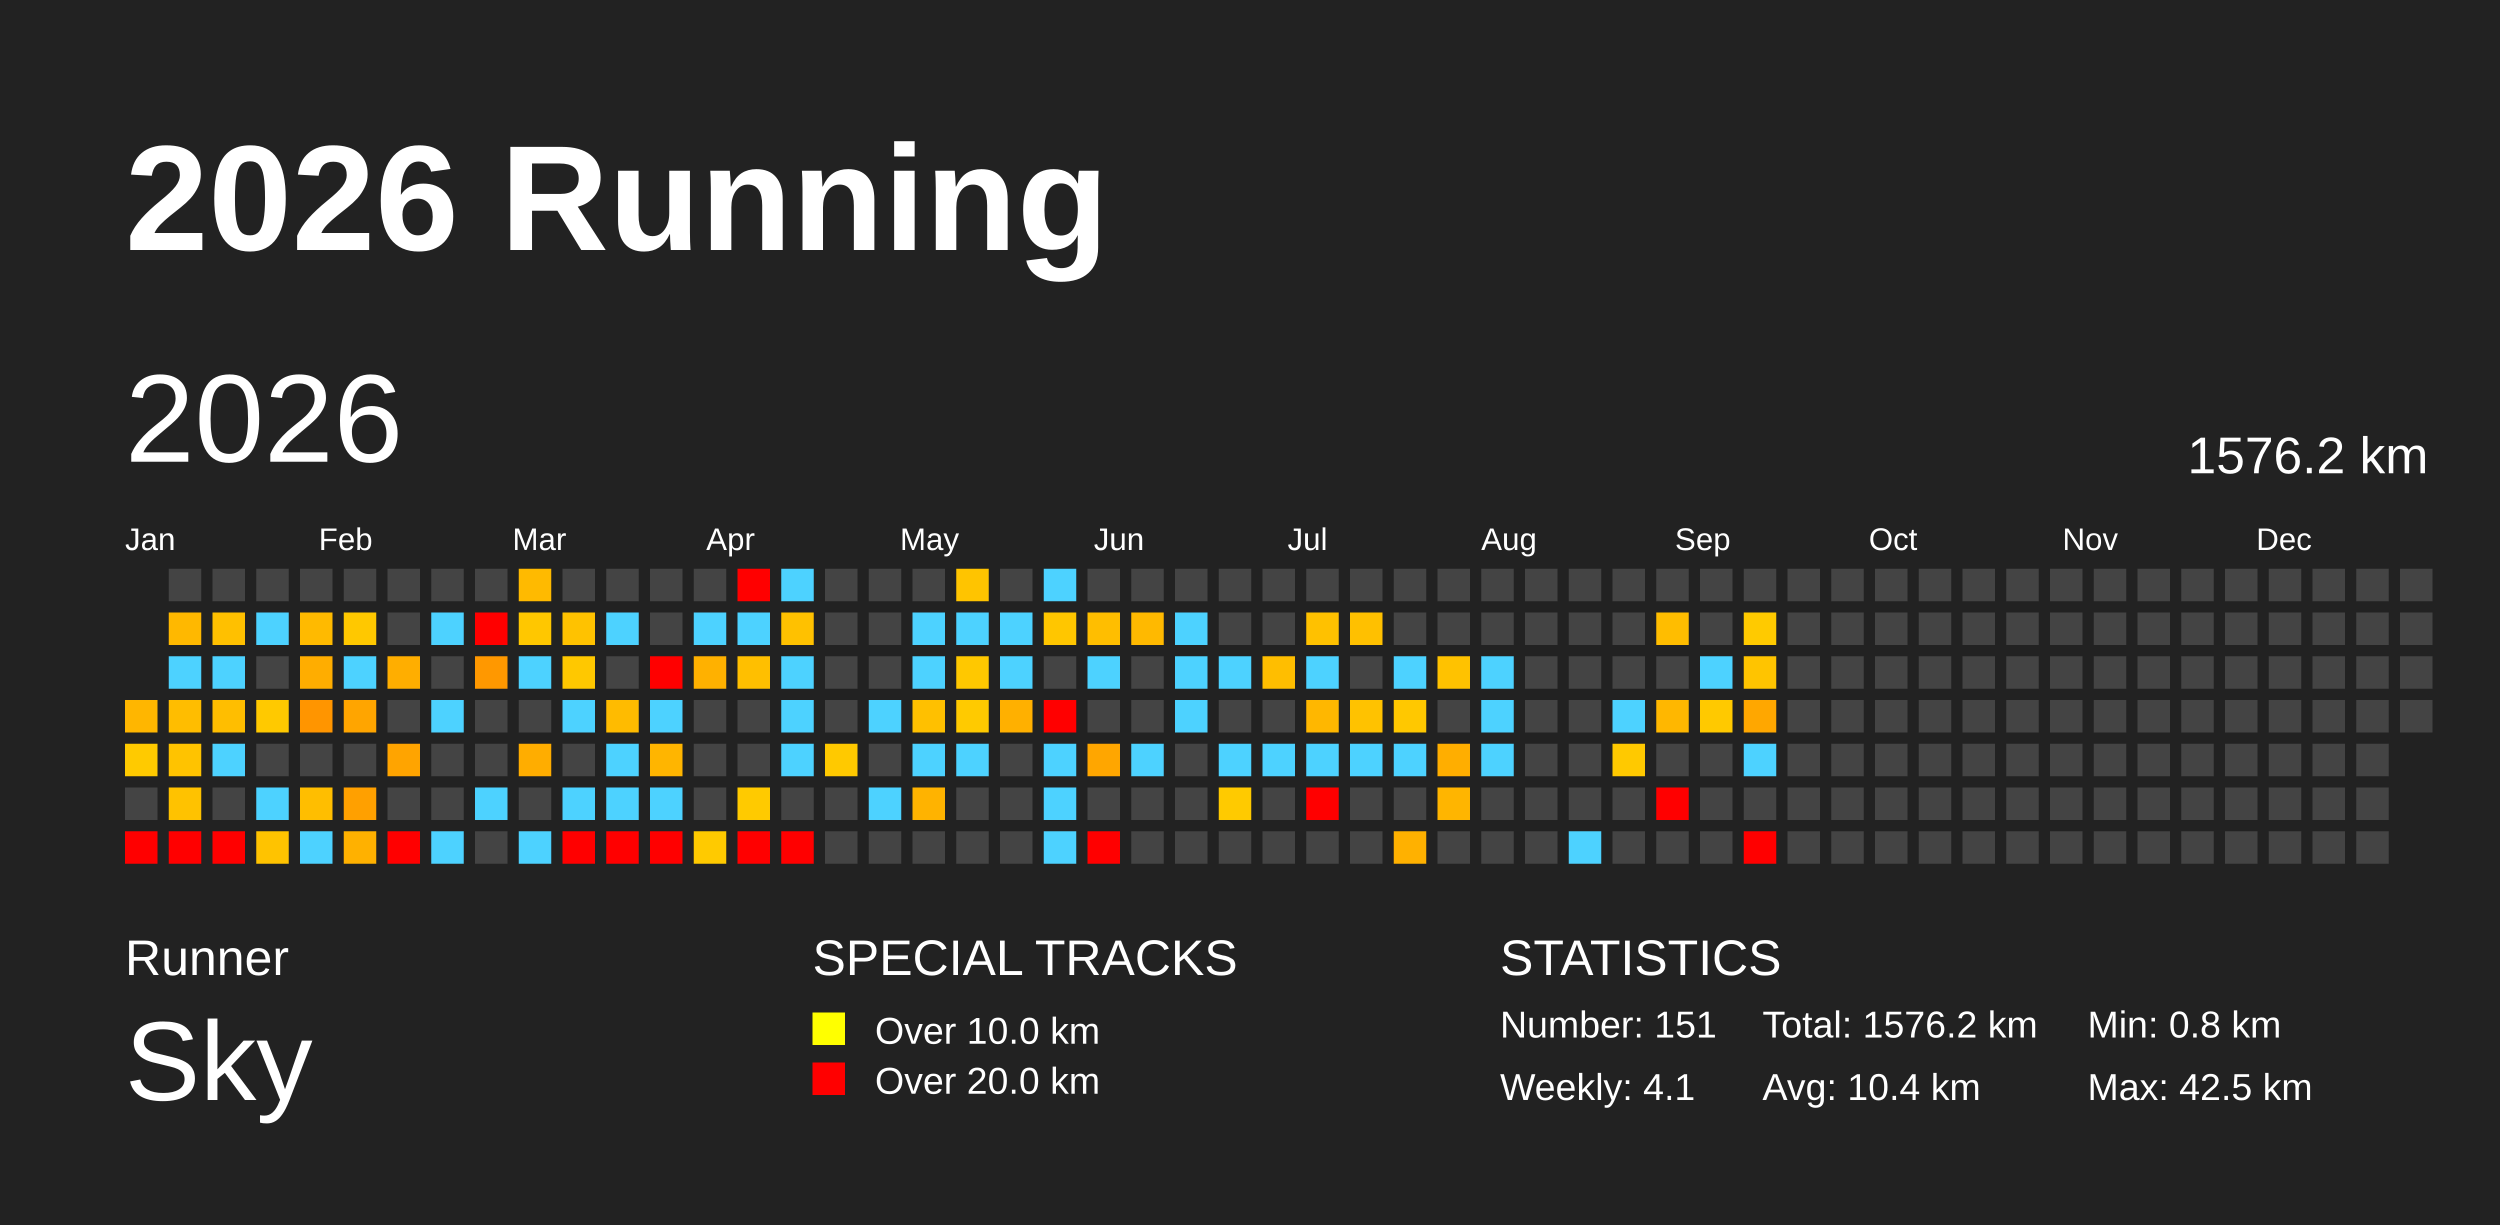
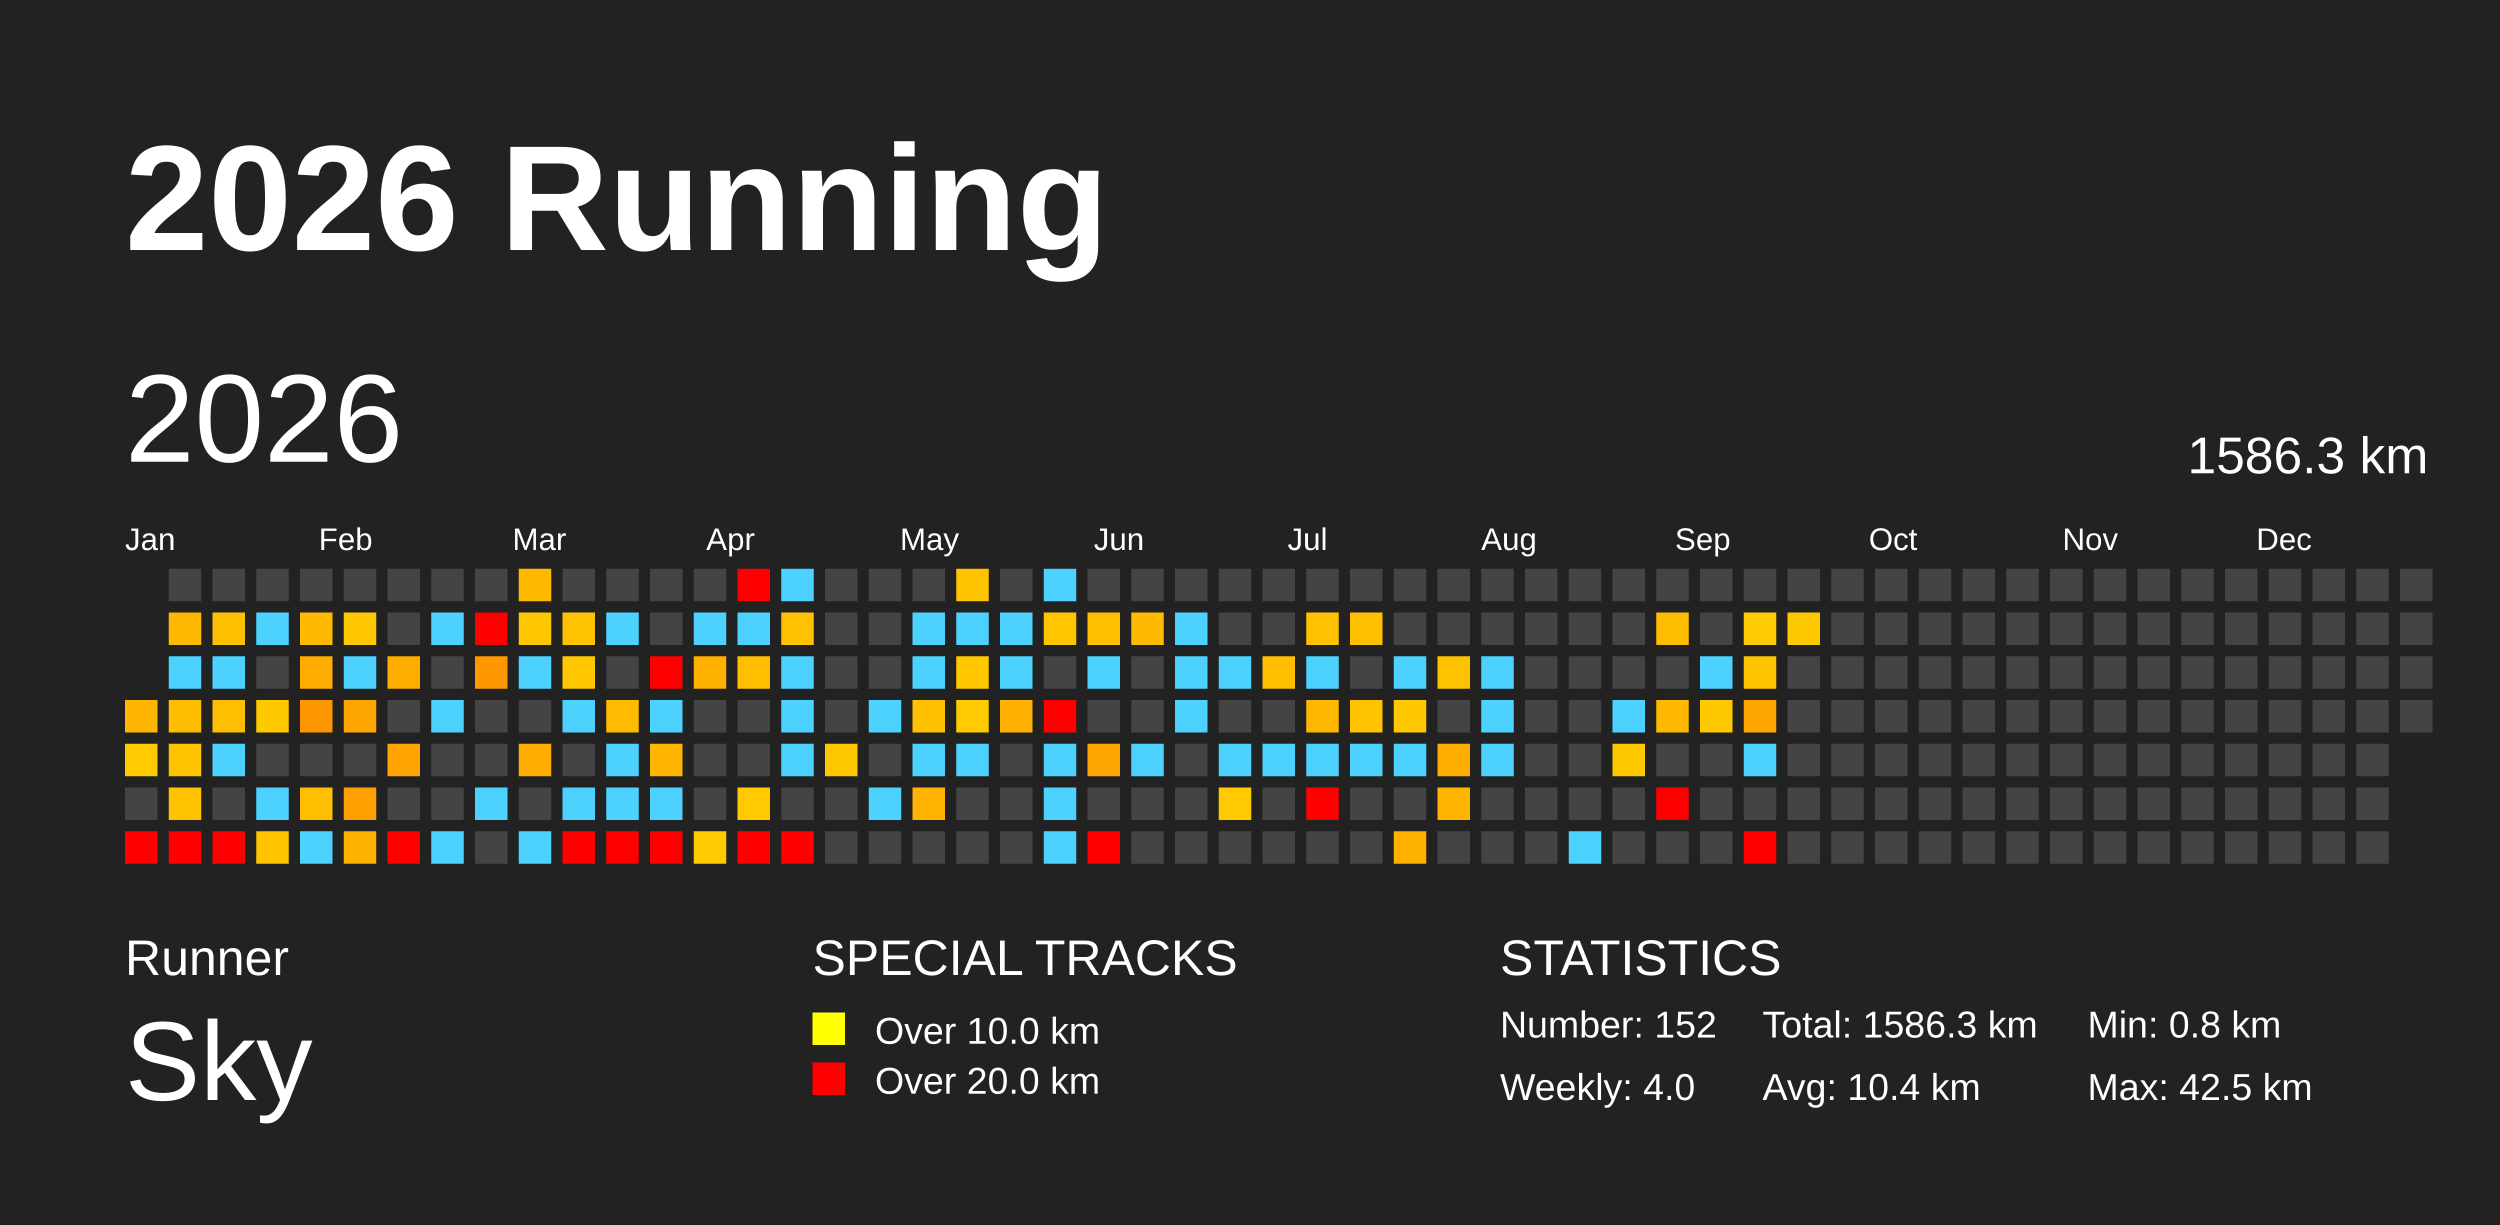
<svg xmlns="http://www.w3.org/2000/svg" baseProfile="full" height="98mm" version="1.1" viewBox="0,0,200,98" width="200mm">
  <defs />
  <rect fill="#222222" height="98" width="200" x="0" y="0" />
  <text fill="#FFFFFF" style="font-size:12px; font-family:Arial; font-weight:bold;" x="10" y="20">2026 Running</text>
  <text fill="#FFFFFF" style="font-size:4px; font-family:Arial" x="10" y="78">Runner</text>
  <text fill="#FFFFFF" style="font-size:9px; font-family:Arial" x="10" y="88">Sky</text>
  <text fill="#FFFFFF" style="font-size:4px; font-family:Arial" x="65" y="78">SPECIAL TRACKS</text>
  <rect fill="yellow" height="2.6" width="2.6" x="65" y="81" />
  <text fill="#FFFFFF" style="font-size:3px; font-family:Arial" x="70" y="83.5">Over 10.0 km</text>
  <rect fill="red" height="2.6" width="2.6" x="65" y="85" />
  <text fill="#FFFFFF" style="font-size:3px; font-family:Arial" x="70" y="87.5">Over 20.0 km</text>
  <text fill="#FFFFFF" style="font-size:4px; font-family:Arial" x="120" y="78">STATISTICS</text>
-   <text fill="#FFFFFF" style="font-size:3px; font-family:Arial" x="120" y="83">Number: 151</text>
-   <text fill="#FFFFFF" style="font-size:3px; font-family:Arial" x="120" y="88">Weekly: 4.1</text>
-   <text fill="#FFFFFF" style="font-size:3px; font-family:Arial" x="141" y="83">Total: 1576.2 km</text>
+   <text fill="#FFFFFF" style="font-size:3px; font-family:Arial" x="120" y="83">Number: 152</text>
+   <text fill="#FFFFFF" style="font-size:3px; font-family:Arial" x="120" y="88">Weekly: 4.0</text>
+   <text fill="#FFFFFF" style="font-size:3px; font-family:Arial" x="141" y="83">Total: 1586.3 km</text>
  <text fill="#FFFFFF" style="font-size:3px; font-family:Arial" x="141" y="88">Avg: 10.4 km</text>
  <text fill="#FFFFFF" style="font-size:3px; font-family:Arial" x="167" y="83">Min: 0.8 km</text>
  <text fill="#FFFFFF" style="font-size:3px; font-family:Arial" x="167" y="88">Max: 42.5 km</text>
  <text dominant-baseline="hanging" fill="#FFFFFF" style="font-size:10.0px; font-family:Arial;" x="10" y="30">2026</text>
-   <text dominant-baseline="hanging" fill="#FFFFFF" style="font-size:4.125px; font-family:Arial;" x="175" y="35">1576.2 km</text>
+   <text dominant-baseline="hanging" fill="#FFFFFF" style="font-size:4.125px; font-family:Arial;" x="175" y="35">1586.3 km</text>
  <text fill="#FFFFFF" style="font-size:2.5px; font-family:Arial" x="10.0" y="44">Jan</text>
  <text fill="#FFFFFF" style="font-size:2.5px; font-family:Arial" x="25.5" y="44">Feb</text>
  <text fill="#FFFFFF" style="font-size:2.5px; font-family:Arial" x="41.0" y="44">Mar</text>
  <text fill="#FFFFFF" style="font-size:2.5px; font-family:Arial" x="56.5" y="44">Apr</text>
  <text fill="#FFFFFF" style="font-size:2.5px; font-family:Arial" x="72.0" y="44">May</text>
  <text fill="#FFFFFF" style="font-size:2.5px; font-family:Arial" x="87.5" y="44">Jun</text>
  <text fill="#FFFFFF" style="font-size:2.5px; font-family:Arial" x="103.0" y="44">Jul</text>
  <text fill="#FFFFFF" style="font-size:2.5px; font-family:Arial" x="118.5" y="44">Aug</text>
  <text fill="#FFFFFF" style="font-size:2.5px; font-family:Arial" x="134.0" y="44">Sep</text>
  <text fill="#FFFFFF" style="font-size:2.5px; font-family:Arial" x="149.5" y="44">Oct</text>
  <text fill="#FFFFFF" style="font-size:2.5px; font-family:Arial" x="165.0" y="44">Nov</text>
  <text fill="#FFFFFF" style="font-size:2.5px; font-family:Arial" x="180.5" y="44">Dec</text>
  <rect fill="#ffb600" height="2.6" width="2.6" x="10.0" y="56.0" />
  <rect fill="#ffca00" height="2.6" width="2.6" x="10.0" y="59.5" />
  <rect fill="#444444" height="2.6" width="2.6" x="10.0" y="63.0" />
  <rect fill="red" height="2.6" width="2.6" x="10.0" y="66.5" />
  <rect fill="#444444" height="2.6" width="2.6" x="13.5" y="45.5" />
  <rect fill="#ffb800" height="2.6" width="2.6" x="13.5" y="49.0" />
  <rect fill="#4dd2ff" height="2.6" width="2.6" x="13.5" y="52.5" />
  <rect fill="#ffbd00" height="2.6" width="2.6" x="13.5" y="56.0" />
  <rect fill="#ffc300" height="2.6" width="2.6" x="13.5" y="59.5" />
  <rect fill="#ffc200" height="2.6" width="2.6" x="13.5" y="63.0" />
  <rect fill="red" height="2.6" width="2.6" x="13.5" y="66.5" />
  <rect fill="#444444" height="2.6" width="2.6" x="17.0" y="45.5" />
  <rect fill="#ffc000" height="2.6" width="2.6" x="17.0" y="49.0" />
  <rect fill="#4dd2ff" height="2.6" width="2.6" x="17.0" y="52.5" />
  <rect fill="#ffbe00" height="2.6" width="2.6" x="17.0" y="56.0" />
  <rect fill="#4dd2ff" height="2.6" width="2.6" x="17.0" y="59.5" />
  <rect fill="#444444" height="2.6" width="2.6" x="17.0" y="63.0" />
  <rect fill="red" height="2.6" width="2.6" x="17.0" y="66.5" />
  <rect fill="#444444" height="2.6" width="2.6" x="20.5" y="45.5" />
  <rect fill="#4dd2ff" height="2.6" width="2.6" x="20.5" y="49.0" />
  <rect fill="#444444" height="2.6" width="2.6" x="20.5" y="52.5" />
  <rect fill="#ffc900" height="2.6" width="2.6" x="20.5" y="56.0" />
  <rect fill="#444444" height="2.6" width="2.6" x="20.5" y="59.5" />
  <rect fill="#4dd2ff" height="2.6" width="2.6" x="20.5" y="63.0" />
  <rect fill="#ffc300" height="2.6" width="2.6" x="20.5" y="66.5" />
  <rect fill="#444444" height="2.6" width="2.6" x="24.0" y="45.5" />
  <rect fill="#ffba00" height="2.6" width="2.6" x="24.0" y="49.0" />
  <rect fill="#ffad00" height="2.6" width="2.6" x="24.0" y="52.5" />
  <rect fill="#ff9500" height="2.6" width="2.6" x="24.0" y="56.0" />
  <rect fill="#444444" height="2.6" width="2.6" x="24.0" y="59.5" />
  <rect fill="#ffbe00" height="2.6" width="2.6" x="24.0" y="63.0" />
  <rect fill="#4dd2ff" height="2.6" width="2.6" x="24.0" y="66.5" />
  <rect fill="#444444" height="2.6" width="2.6" x="27.5" y="45.5" />
  <rect fill="#ffc800" height="2.6" width="2.6" x="27.5" y="49.0" />
  <rect fill="#4dd2ff" height="2.6" width="2.6" x="27.5" y="52.5" />
  <rect fill="#ffa500" height="2.6" width="2.6" x="27.5" y="56.0" />
  <rect fill="#444444" height="2.6" width="2.6" x="27.5" y="59.5" />
  <rect fill="#ffa000" height="2.6" width="2.6" x="27.5" y="63.0" />
  <rect fill="#ffb100" height="2.6" width="2.6" x="27.5" y="66.5" />
  <rect fill="#444444" height="2.6" width="2.6" x="31.0" y="45.5" />
  <rect fill="#444444" height="2.6" width="2.6" x="31.0" y="49.0" />
  <rect fill="#ffae00" height="2.6" width="2.6" x="31.0" y="52.5" />
  <rect fill="#444444" height="2.6" width="2.6" x="31.0" y="56.0" />
  <rect fill="#ffa400" height="2.6" width="2.6" x="31.0" y="59.5" />
  <rect fill="#444444" height="2.6" width="2.6" x="31.0" y="63.0" />
  <rect fill="red" height="2.6" width="2.6" x="31.0" y="66.5" />
  <rect fill="#444444" height="2.6" width="2.6" x="34.5" y="45.5" />
  <rect fill="#4dd2ff" height="2.6" width="2.6" x="34.5" y="49.0" />
  <rect fill="#444444" height="2.6" width="2.6" x="34.5" y="52.5" />
  <rect fill="#4dd2ff" height="2.6" width="2.6" x="34.5" y="56.0" />
  <rect fill="#444444" height="2.6" width="2.6" x="34.5" y="59.5" />
  <rect fill="#444444" height="2.6" width="2.6" x="34.5" y="63.0" />
  <rect fill="#4dd2ff" height="2.6" width="2.6" x="34.5" y="66.5" />
  <rect fill="#444444" height="2.6" width="2.6" x="38.0" y="45.5" />
  <rect fill="red" height="2.6" width="2.6" x="38.0" y="49.0" />
  <rect fill="#ff9800" height="2.6" width="2.6" x="38.0" y="52.5" />
  <rect fill="#444444" height="2.6" width="2.6" x="38.0" y="56.0" />
  <rect fill="#444444" height="2.6" width="2.6" x="38.0" y="59.5" />
  <rect fill="#4dd2ff" height="2.6" width="2.6" x="38.0" y="63.0" />
  <rect fill="#444444" height="2.6" width="2.6" x="38.0" y="66.5" />
  <rect fill="#ffba00" height="2.6" width="2.6" x="41.5" y="45.5" />
  <rect fill="#ffc700" height="2.6" width="2.6" x="41.5" y="49.0" />
  <rect fill="#4dd2ff" height="2.6" width="2.6" x="41.5" y="52.5" />
  <rect fill="#444444" height="2.6" width="2.6" x="41.5" y="56.0" />
  <rect fill="#ffad00" height="2.6" width="2.6" x="41.5" y="59.5" />
  <rect fill="#444444" height="2.6" width="2.6" x="41.5" y="63.0" />
  <rect fill="#4dd2ff" height="2.6" width="2.6" x="41.5" y="66.5" />
  <rect fill="#444444" height="2.6" width="2.6" x="45.0" y="45.5" />
  <rect fill="#ffc200" height="2.6" width="2.6" x="45.0" y="49.0" />
  <rect fill="#ffc800" height="2.6" width="2.6" x="45.0" y="52.5" />
  <rect fill="#4dd2ff" height="2.6" width="2.6" x="45.0" y="56.0" />
  <rect fill="#444444" height="2.6" width="2.6" x="45.0" y="59.5" />
  <rect fill="#4dd2ff" height="2.6" width="2.6" x="45.0" y="63.0" />
  <rect fill="red" height="2.6" width="2.6" x="45.0" y="66.5" />
  <rect fill="#444444" height="2.6" width="2.6" x="48.5" y="45.5" />
  <rect fill="#4dd2ff" height="2.6" width="2.6" x="48.5" y="49.0" />
  <rect fill="#444444" height="2.6" width="2.6" x="48.5" y="52.5" />
  <rect fill="#ffbb00" height="2.6" width="2.6" x="48.5" y="56.0" />
  <rect fill="#4dd2ff" height="2.6" width="2.6" x="48.5" y="59.5" />
  <rect fill="#4dd2ff" height="2.6" width="2.6" x="48.5" y="63.0" />
  <rect fill="red" height="2.6" width="2.6" x="48.5" y="66.5" />
  <rect fill="#444444" height="2.6" width="2.6" x="52.0" y="45.5" />
  <rect fill="#444444" height="2.6" width="2.6" x="52.0" y="49.0" />
  <rect fill="red" height="2.6" width="2.6" x="52.0" y="52.5" />
  <rect fill="#4dd2ff" height="2.6" width="2.6" x="52.0" y="56.0" />
  <rect fill="#ffb500" height="2.6" width="2.6" x="52.0" y="59.5" />
  <rect fill="#4dd2ff" height="2.6" width="2.6" x="52.0" y="63.0" />
  <rect fill="red" height="2.6" width="2.6" x="52.0" y="66.5" />
  <rect fill="#444444" height="2.6" width="2.6" x="55.5" y="45.5" />
  <rect fill="#4dd2ff" height="2.6" width="2.6" x="55.5" y="49.0" />
  <rect fill="#ffb100" height="2.6" width="2.6" x="55.5" y="52.5" />
  <rect fill="#444444" height="2.6" width="2.6" x="55.5" y="56.0" />
  <rect fill="#444444" height="2.6" width="2.6" x="55.5" y="59.5" />
  <rect fill="#444444" height="2.6" width="2.6" x="55.5" y="63.0" />
  <rect fill="#ffca00" height="2.6" width="2.6" x="55.5" y="66.5" />
  <rect fill="red" height="2.6" width="2.6" x="59.0" y="45.5" />
  <rect fill="#4dd2ff" height="2.6" width="2.6" x="59.0" y="49.0" />
  <rect fill="#ffbf00" height="2.6" width="2.6" x="59.0" y="52.5" />
  <rect fill="#444444" height="2.6" width="2.6" x="59.0" y="56.0" />
  <rect fill="#444444" height="2.6" width="2.6" x="59.0" y="59.5" />
  <rect fill="#ffca00" height="2.6" width="2.6" x="59.0" y="63.0" />
  <rect fill="red" height="2.6" width="2.6" x="59.0" y="66.5" />
  <rect fill="#4dd2ff" height="2.6" width="2.6" x="62.5" y="45.5" />
  <rect fill="#ffc100" height="2.6" width="2.6" x="62.5" y="49.0" />
  <rect fill="#4dd2ff" height="2.6" width="2.6" x="62.5" y="52.5" />
  <rect fill="#4dd2ff" height="2.6" width="2.6" x="62.5" y="56.0" />
  <rect fill="#4dd2ff" height="2.6" width="2.6" x="62.5" y="59.5" />
  <rect fill="#444444" height="2.6" width="2.6" x="62.5" y="63.0" />
  <rect fill="red" height="2.6" width="2.6" x="62.5" y="66.5" />
  <rect fill="#444444" height="2.6" width="2.6" x="66.0" y="45.5" />
  <rect fill="#444444" height="2.6" width="2.6" x="66.0" y="49.0" />
  <rect fill="#444444" height="2.6" width="2.6" x="66.0" y="52.5" />
  <rect fill="#444444" height="2.6" width="2.6" x="66.0" y="56.0" />
  <rect fill="#ffc900" height="2.6" width="2.6" x="66.0" y="59.5" />
  <rect fill="#444444" height="2.6" width="2.6" x="66.0" y="63.0" />
  <rect fill="#444444" height="2.6" width="2.6" x="66.0" y="66.5" />
  <rect fill="#444444" height="2.6" width="2.6" x="69.5" y="45.5" />
  <rect fill="#444444" height="2.6" width="2.6" x="69.5" y="49.0" />
  <rect fill="#444444" height="2.6" width="2.6" x="69.5" y="52.5" />
  <rect fill="#4dd2ff" height="2.6" width="2.6" x="69.5" y="56.0" />
  <rect fill="#444444" height="2.6" width="2.6" x="69.5" y="59.5" />
  <rect fill="#4dd2ff" height="2.6" width="2.6" x="69.5" y="63.0" />
  <rect fill="#444444" height="2.6" width="2.6" x="69.5" y="66.5" />
  <rect fill="#444444" height="2.6" width="2.6" x="73.0" y="45.5" />
  <rect fill="#4dd2ff" height="2.6" width="2.6" x="73.0" y="49.0" />
  <rect fill="#4dd2ff" height="2.6" width="2.6" x="73.0" y="52.5" />
  <rect fill="#ffc000" height="2.6" width="2.6" x="73.0" y="56.0" />
  <rect fill="#4dd2ff" height="2.6" width="2.6" x="73.0" y="59.5" />
  <rect fill="#ffb300" height="2.6" width="2.6" x="73.0" y="63.0" />
  <rect fill="#444444" height="2.6" width="2.6" x="73.0" y="66.5" />
  <rect fill="#ffc400" height="2.6" width="2.6" x="76.5" y="45.5" />
  <rect fill="#4dd2ff" height="2.6" width="2.6" x="76.5" y="49.0" />
  <rect fill="#ffc800" height="2.6" width="2.6" x="76.5" y="52.5" />
  <rect fill="#ffca00" height="2.6" width="2.6" x="76.5" y="56.0" />
  <rect fill="#4dd2ff" height="2.6" width="2.6" x="76.5" y="59.5" />
  <rect fill="#444444" height="2.6" width="2.6" x="76.5" y="63.0" />
  <rect fill="#444444" height="2.6" width="2.6" x="76.5" y="66.5" />
  <rect fill="#444444" height="2.6" width="2.6" x="80.0" y="45.5" />
  <rect fill="#4dd2ff" height="2.6" width="2.6" x="80.0" y="49.0" />
  <rect fill="#4dd2ff" height="2.6" width="2.6" x="80.0" y="52.5" />
  <rect fill="#ffb000" height="2.6" width="2.6" x="80.0" y="56.0" />
  <rect fill="#444444" height="2.6" width="2.6" x="80.0" y="59.5" />
  <rect fill="#444444" height="2.6" width="2.6" x="80.0" y="63.0" />
  <rect fill="#444444" height="2.6" width="2.6" x="80.0" y="66.5" />
  <rect fill="#4dd2ff" height="2.6" width="2.6" x="83.5" y="45.5" />
  <rect fill="#ffc600" height="2.6" width="2.6" x="83.5" y="49.0" />
  <rect fill="#444444" height="2.6" width="2.6" x="83.5" y="52.5" />
  <rect fill="red" height="2.6" width="2.6" x="83.5" y="56.0" />
  <rect fill="#4dd2ff" height="2.6" width="2.6" x="83.5" y="59.5" />
  <rect fill="#4dd2ff" height="2.6" width="2.6" x="83.5" y="63.0" />
  <rect fill="#4dd2ff" height="2.6" width="2.6" x="83.5" y="66.5" />
  <rect fill="#444444" height="2.6" width="2.6" x="87.0" y="45.5" />
  <rect fill="#ffbe00" height="2.6" width="2.6" x="87.0" y="49.0" />
  <rect fill="#4dd2ff" height="2.6" width="2.6" x="87.0" y="52.5" />
  <rect fill="#444444" height="2.6" width="2.6" x="87.0" y="56.0" />
  <rect fill="#ffa600" height="2.6" width="2.6" x="87.0" y="59.5" />
  <rect fill="#444444" height="2.6" width="2.6" x="87.0" y="63.0" />
  <rect fill="red" height="2.6" width="2.6" x="87.0" y="66.5" />
  <rect fill="#444444" height="2.6" width="2.6" x="90.5" y="45.5" />
  <rect fill="#ffb900" height="2.6" width="2.6" x="90.5" y="49.0" />
  <rect fill="#444444" height="2.6" width="2.6" x="90.5" y="52.5" />
  <rect fill="#444444" height="2.6" width="2.6" x="90.5" y="56.0" />
  <rect fill="#4dd2ff" height="2.6" width="2.6" x="90.5" y="59.5" />
  <rect fill="#444444" height="2.6" width="2.6" x="90.5" y="63.0" />
  <rect fill="#444444" height="2.6" width="2.6" x="90.5" y="66.5" />
  <rect fill="#444444" height="2.6" width="2.6" x="94.0" y="45.5" />
  <rect fill="#4dd2ff" height="2.6" width="2.6" x="94.0" y="49.0" />
  <rect fill="#4dd2ff" height="2.6" width="2.6" x="94.0" y="52.5" />
  <rect fill="#4dd2ff" height="2.6" width="2.6" x="94.0" y="56.0" />
  <rect fill="#444444" height="2.6" width="2.6" x="94.0" y="59.5" />
  <rect fill="#444444" height="2.6" width="2.6" x="94.0" y="63.0" />
  <rect fill="#444444" height="2.6" width="2.6" x="94.0" y="66.5" />
  <rect fill="#444444" height="2.6" width="2.6" x="97.5" y="45.5" />
  <rect fill="#444444" height="2.6" width="2.6" x="97.5" y="49.0" />
  <rect fill="#4dd2ff" height="2.6" width="2.6" x="97.5" y="52.5" />
  <rect fill="#444444" height="2.6" width="2.6" x="97.5" y="56.0" />
  <rect fill="#4dd2ff" height="2.6" width="2.6" x="97.5" y="59.5" />
  <rect fill="#ffca00" height="2.6" width="2.6" x="97.5" y="63.0" />
  <rect fill="#444444" height="2.6" width="2.6" x="97.5" y="66.5" />
  <rect fill="#444444" height="2.6" width="2.6" x="101.0" y="45.5" />
  <rect fill="#444444" height="2.6" width="2.6" x="101.0" y="49.0" />
  <rect fill="#ffbe00" height="2.6" width="2.6" x="101.0" y="52.5" />
  <rect fill="#444444" height="2.6" width="2.6" x="101.0" y="56.0" />
  <rect fill="#4dd2ff" height="2.6" width="2.6" x="101.0" y="59.5" />
  <rect fill="#444444" height="2.6" width="2.6" x="101.0" y="63.0" />
  <rect fill="#444444" height="2.6" width="2.6" x="101.0" y="66.5" />
  <rect fill="#444444" height="2.6" width="2.6" x="104.5" y="45.5" />
  <rect fill="#ffc100" height="2.6" width="2.6" x="104.5" y="49.0" />
  <rect fill="#4dd2ff" height="2.6" width="2.6" x="104.5" y="52.5" />
  <rect fill="#ffb700" height="2.6" width="2.6" x="104.5" y="56.0" />
  <rect fill="#4dd2ff" height="2.6" width="2.6" x="104.5" y="59.5" />
  <rect fill="red" height="2.6" width="2.6" x="104.5" y="63.0" />
  <rect fill="#444444" height="2.6" width="2.6" x="104.5" y="66.5" />
  <rect fill="#444444" height="2.6" width="2.6" x="108.0" y="45.5" />
  <rect fill="#ffc000" height="2.6" width="2.6" x="108.0" y="49.0" />
  <rect fill="#444444" height="2.6" width="2.6" x="108.0" y="52.5" />
  <rect fill="#ffc200" height="2.6" width="2.6" x="108.0" y="56.0" />
  <rect fill="#4dd2ff" height="2.6" width="2.6" x="108.0" y="59.5" />
  <rect fill="#444444" height="2.6" width="2.6" x="108.0" y="63.0" />
  <rect fill="#444444" height="2.6" width="2.6" x="108.0" y="66.5" />
  <rect fill="#444444" height="2.6" width="2.6" x="111.5" y="45.5" />
  <rect fill="#444444" height="2.6" width="2.6" x="111.5" y="49.0" />
  <rect fill="#4dd2ff" height="2.6" width="2.6" x="111.5" y="52.5" />
  <rect fill="#ffc800" height="2.6" width="2.6" x="111.5" y="56.0" />
  <rect fill="#4dd2ff" height="2.6" width="2.6" x="111.5" y="59.5" />
  <rect fill="#444444" height="2.6" width="2.6" x="111.5" y="63.0" />
  <rect fill="#ffb100" height="2.6" width="2.6" x="111.5" y="66.5" />
  <rect fill="#444444" height="2.6" width="2.6" x="115.0" y="45.5" />
  <rect fill="#444444" height="2.6" width="2.6" x="115.0" y="49.0" />
  <rect fill="#ffc200" height="2.6" width="2.6" x="115.0" y="52.5" />
  <rect fill="#444444" height="2.6" width="2.6" x="115.0" y="56.0" />
  <rect fill="#ffae00" height="2.6" width="2.6" x="115.0" y="59.5" />
  <rect fill="#ffb500" height="2.6" width="2.6" x="115.0" y="63.0" />
  <rect fill="#444444" height="2.6" width="2.6" x="115.0" y="66.5" />
  <rect fill="#444444" height="2.6" width="2.6" x="118.5" y="45.5" />
  <rect fill="#444444" height="2.6" width="2.6" x="118.5" y="49.0" />
  <rect fill="#4dd2ff" height="2.6" width="2.6" x="118.5" y="52.5" />
  <rect fill="#4dd2ff" height="2.6" width="2.6" x="118.5" y="56.0" />
  <rect fill="#4dd2ff" height="2.6" width="2.6" x="118.5" y="59.5" />
  <rect fill="#444444" height="2.6" width="2.6" x="118.5" y="63.0" />
  <rect fill="#444444" height="2.6" width="2.6" x="118.5" y="66.5" />
  <rect fill="#444444" height="2.6" width="2.6" x="122.0" y="45.5" />
  <rect fill="#444444" height="2.6" width="2.6" x="122.0" y="49.0" />
  <rect fill="#444444" height="2.6" width="2.6" x="122.0" y="52.5" />
  <rect fill="#444444" height="2.6" width="2.6" x="122.0" y="56.0" />
  <rect fill="#444444" height="2.6" width="2.6" x="122.0" y="59.5" />
  <rect fill="#444444" height="2.6" width="2.6" x="122.0" y="63.0" />
  <rect fill="#444444" height="2.6" width="2.6" x="122.0" y="66.5" />
  <rect fill="#444444" height="2.6" width="2.6" x="125.5" y="45.5" />
  <rect fill="#444444" height="2.6" width="2.6" x="125.5" y="49.0" />
  <rect fill="#444444" height="2.6" width="2.6" x="125.5" y="52.5" />
  <rect fill="#444444" height="2.6" width="2.6" x="125.5" y="56.0" />
  <rect fill="#444444" height="2.6" width="2.6" x="125.5" y="59.5" />
  <rect fill="#444444" height="2.6" width="2.6" x="125.5" y="63.0" />
  <rect fill="#4dd2ff" height="2.6" width="2.6" x="125.5" y="66.5" />
  <rect fill="#444444" height="2.6" width="2.6" x="129.0" y="45.5" />
  <rect fill="#444444" height="2.6" width="2.6" x="129.0" y="49.0" />
  <rect fill="#444444" height="2.6" width="2.6" x="129.0" y="52.5" />
  <rect fill="#4dd2ff" height="2.6" width="2.6" x="129.0" y="56.0" />
  <rect fill="#ffc900" height="2.6" width="2.6" x="129.0" y="59.5" />
  <rect fill="#444444" height="2.6" width="2.6" x="129.0" y="63.0" />
  <rect fill="#444444" height="2.6" width="2.6" x="129.0" y="66.5" />
  <rect fill="#444444" height="2.6" width="2.6" x="132.5" y="45.5" />
  <rect fill="#ffbd00" height="2.6" width="2.6" x="132.5" y="49.0" />
  <rect fill="#444444" height="2.6" width="2.6" x="132.5" y="52.5" />
  <rect fill="#ffb700" height="2.6" width="2.6" x="132.5" y="56.0" />
  <rect fill="#444444" height="2.6" width="2.6" x="132.5" y="59.5" />
  <rect fill="red" height="2.6" width="2.6" x="132.5" y="63.0" />
  <rect fill="#444444" height="2.6" width="2.6" x="132.5" y="66.5" />
  <rect fill="#444444" height="2.6" width="2.6" x="136.0" y="45.5" />
  <rect fill="#444444" height="2.6" width="2.6" x="136.0" y="49.0" />
  <rect fill="#4dd2ff" height="2.6" width="2.6" x="136.0" y="52.5" />
  <rect fill="#ffc900" height="2.6" width="2.6" x="136.0" y="56.0" />
  <rect fill="#444444" height="2.6" width="2.6" x="136.0" y="59.5" />
  <rect fill="#444444" height="2.6" width="2.6" x="136.0" y="63.0" />
  <rect fill="#444444" height="2.6" width="2.6" x="136.0" y="66.5" />
  <rect fill="#444444" height="2.6" width="2.6" x="139.5" y="45.5" />
  <rect fill="#ffca00" height="2.6" width="2.6" x="139.5" y="49.0" />
  <rect fill="#ffc400" height="2.6" width="2.6" x="139.5" y="52.5" />
  <rect fill="#ffa700" height="2.6" width="2.6" x="139.5" y="56.0" />
  <rect fill="#4dd2ff" height="2.6" width="2.6" x="139.5" y="59.5" />
  <rect fill="#444444" height="2.6" width="2.6" x="139.5" y="63.0" />
  <rect fill="red" height="2.6" width="2.6" x="139.5" y="66.5" />
  <rect fill="#444444" height="2.6" width="2.6" x="143.0" y="45.5" />
-   <rect fill="#444444" height="2.6" width="2.6" x="143.0" y="49.0" />
+   <rect fill="#ffc900" height="2.6" width="2.6" x="143.0" y="49.0" />
  <rect fill="#444444" height="2.6" width="2.6" x="143.0" y="52.5" />
  <rect fill="#444444" height="2.6" width="2.6" x="143.0" y="56.0" />
  <rect fill="#444444" height="2.6" width="2.6" x="143.0" y="59.5" />
  <rect fill="#444444" height="2.6" width="2.6" x="143.0" y="63.0" />
  <rect fill="#444444" height="2.6" width="2.6" x="143.0" y="66.5" />
  <rect fill="#444444" height="2.6" width="2.6" x="146.5" y="45.5" />
  <rect fill="#444444" height="2.6" width="2.6" x="146.5" y="49.0" />
  <rect fill="#444444" height="2.6" width="2.6" x="146.5" y="52.5" />
  <rect fill="#444444" height="2.6" width="2.6" x="146.5" y="56.0" />
  <rect fill="#444444" height="2.6" width="2.6" x="146.5" y="59.5" />
  <rect fill="#444444" height="2.6" width="2.6" x="146.5" y="63.0" />
  <rect fill="#444444" height="2.6" width="2.6" x="146.5" y="66.5" />
  <rect fill="#444444" height="2.6" width="2.6" x="150.0" y="45.5" />
  <rect fill="#444444" height="2.6" width="2.6" x="150.0" y="49.0" />
  <rect fill="#444444" height="2.6" width="2.6" x="150.0" y="52.5" />
  <rect fill="#444444" height="2.6" width="2.6" x="150.0" y="56.0" />
  <rect fill="#444444" height="2.6" width="2.6" x="150.0" y="59.5" />
  <rect fill="#444444" height="2.6" width="2.6" x="150.0" y="63.0" />
  <rect fill="#444444" height="2.6" width="2.6" x="150.0" y="66.5" />
  <rect fill="#444444" height="2.6" width="2.6" x="153.5" y="45.5" />
  <rect fill="#444444" height="2.6" width="2.6" x="153.5" y="49.0" />
  <rect fill="#444444" height="2.6" width="2.6" x="153.5" y="52.5" />
  <rect fill="#444444" height="2.6" width="2.6" x="153.5" y="56.0" />
  <rect fill="#444444" height="2.6" width="2.6" x="153.5" y="59.5" />
  <rect fill="#444444" height="2.6" width="2.6" x="153.5" y="63.0" />
  <rect fill="#444444" height="2.6" width="2.6" x="153.5" y="66.5" />
  <rect fill="#444444" height="2.6" width="2.6" x="157.0" y="45.5" />
  <rect fill="#444444" height="2.6" width="2.6" x="157.0" y="49.0" />
  <rect fill="#444444" height="2.6" width="2.6" x="157.0" y="52.5" />
  <rect fill="#444444" height="2.6" width="2.6" x="157.0" y="56.0" />
  <rect fill="#444444" height="2.6" width="2.6" x="157.0" y="59.5" />
  <rect fill="#444444" height="2.6" width="2.6" x="157.0" y="63.0" />
  <rect fill="#444444" height="2.6" width="2.6" x="157.0" y="66.5" />
  <rect fill="#444444" height="2.6" width="2.6" x="160.5" y="45.5" />
  <rect fill="#444444" height="2.6" width="2.6" x="160.5" y="49.0" />
  <rect fill="#444444" height="2.6" width="2.6" x="160.5" y="52.5" />
  <rect fill="#444444" height="2.6" width="2.6" x="160.5" y="56.0" />
  <rect fill="#444444" height="2.6" width="2.6" x="160.5" y="59.5" />
  <rect fill="#444444" height="2.6" width="2.6" x="160.5" y="63.0" />
  <rect fill="#444444" height="2.6" width="2.6" x="160.5" y="66.5" />
  <rect fill="#444444" height="2.6" width="2.6" x="164.0" y="45.5" />
  <rect fill="#444444" height="2.6" width="2.6" x="164.0" y="49.0" />
  <rect fill="#444444" height="2.6" width="2.6" x="164.0" y="52.5" />
  <rect fill="#444444" height="2.6" width="2.6" x="164.0" y="56.0" />
  <rect fill="#444444" height="2.6" width="2.6" x="164.0" y="59.5" />
  <rect fill="#444444" height="2.6" width="2.6" x="164.0" y="63.0" />
  <rect fill="#444444" height="2.6" width="2.6" x="164.0" y="66.5" />
  <rect fill="#444444" height="2.6" width="2.6" x="167.5" y="45.5" />
  <rect fill="#444444" height="2.6" width="2.6" x="167.5" y="49.0" />
  <rect fill="#444444" height="2.6" width="2.6" x="167.5" y="52.5" />
  <rect fill="#444444" height="2.6" width="2.6" x="167.5" y="56.0" />
  <rect fill="#444444" height="2.6" width="2.6" x="167.5" y="59.5" />
  <rect fill="#444444" height="2.6" width="2.6" x="167.5" y="63.0" />
  <rect fill="#444444" height="2.6" width="2.6" x="167.5" y="66.5" />
  <rect fill="#444444" height="2.6" width="2.6" x="171.0" y="45.5" />
  <rect fill="#444444" height="2.6" width="2.6" x="171.0" y="49.0" />
  <rect fill="#444444" height="2.6" width="2.6" x="171.0" y="52.5" />
  <rect fill="#444444" height="2.6" width="2.6" x="171.0" y="56.0" />
  <rect fill="#444444" height="2.6" width="2.6" x="171.0" y="59.5" />
  <rect fill="#444444" height="2.6" width="2.6" x="171.0" y="63.0" />
  <rect fill="#444444" height="2.6" width="2.6" x="171.0" y="66.5" />
  <rect fill="#444444" height="2.6" width="2.6" x="174.5" y="45.5" />
  <rect fill="#444444" height="2.6" width="2.6" x="174.5" y="49.0" />
  <rect fill="#444444" height="2.6" width="2.6" x="174.5" y="52.5" />
  <rect fill="#444444" height="2.6" width="2.6" x="174.5" y="56.0" />
  <rect fill="#444444" height="2.6" width="2.6" x="174.5" y="59.5" />
  <rect fill="#444444" height="2.6" width="2.6" x="174.5" y="63.0" />
  <rect fill="#444444" height="2.6" width="2.6" x="174.5" y="66.5" />
  <rect fill="#444444" height="2.6" width="2.6" x="178.0" y="45.5" />
  <rect fill="#444444" height="2.6" width="2.6" x="178.0" y="49.0" />
  <rect fill="#444444" height="2.6" width="2.6" x="178.0" y="52.5" />
  <rect fill="#444444" height="2.6" width="2.6" x="178.0" y="56.0" />
  <rect fill="#444444" height="2.6" width="2.6" x="178.0" y="59.5" />
  <rect fill="#444444" height="2.6" width="2.6" x="178.0" y="63.0" />
  <rect fill="#444444" height="2.6" width="2.6" x="178.0" y="66.5" />
  <rect fill="#444444" height="2.6" width="2.6" x="181.5" y="45.5" />
  <rect fill="#444444" height="2.6" width="2.6" x="181.5" y="49.0" />
  <rect fill="#444444" height="2.6" width="2.6" x="181.5" y="52.5" />
  <rect fill="#444444" height="2.6" width="2.6" x="181.5" y="56.0" />
  <rect fill="#444444" height="2.6" width="2.6" x="181.5" y="59.5" />
  <rect fill="#444444" height="2.6" width="2.6" x="181.5" y="63.0" />
  <rect fill="#444444" height="2.6" width="2.6" x="181.5" y="66.5" />
  <rect fill="#444444" height="2.6" width="2.6" x="185.0" y="45.5" />
  <rect fill="#444444" height="2.6" width="2.6" x="185.0" y="49.0" />
  <rect fill="#444444" height="2.6" width="2.6" x="185.0" y="52.5" />
  <rect fill="#444444" height="2.6" width="2.6" x="185.0" y="56.0" />
  <rect fill="#444444" height="2.6" width="2.6" x="185.0" y="59.5" />
  <rect fill="#444444" height="2.6" width="2.6" x="185.0" y="63.0" />
  <rect fill="#444444" height="2.6" width="2.6" x="185.0" y="66.5" />
  <rect fill="#444444" height="2.6" width="2.6" x="188.5" y="45.5" />
  <rect fill="#444444" height="2.6" width="2.6" x="188.5" y="49.0" />
  <rect fill="#444444" height="2.6" width="2.6" x="188.5" y="52.5" />
  <rect fill="#444444" height="2.6" width="2.6" x="188.5" y="56.0" />
  <rect fill="#444444" height="2.6" width="2.6" x="188.5" y="59.5" />
  <rect fill="#444444" height="2.6" width="2.6" x="188.5" y="63.0" />
  <rect fill="#444444" height="2.6" width="2.6" x="188.5" y="66.5" />
  <rect fill="#444444" height="2.6" width="2.6" x="192.0" y="45.5" />
  <rect fill="#444444" height="2.6" width="2.6" x="192.0" y="49.0" />
  <rect fill="#444444" height="2.6" width="2.6" x="192.0" y="52.5" />
  <rect fill="#444444" height="2.6" width="2.6" x="192.0" y="56.0" />
</svg>
